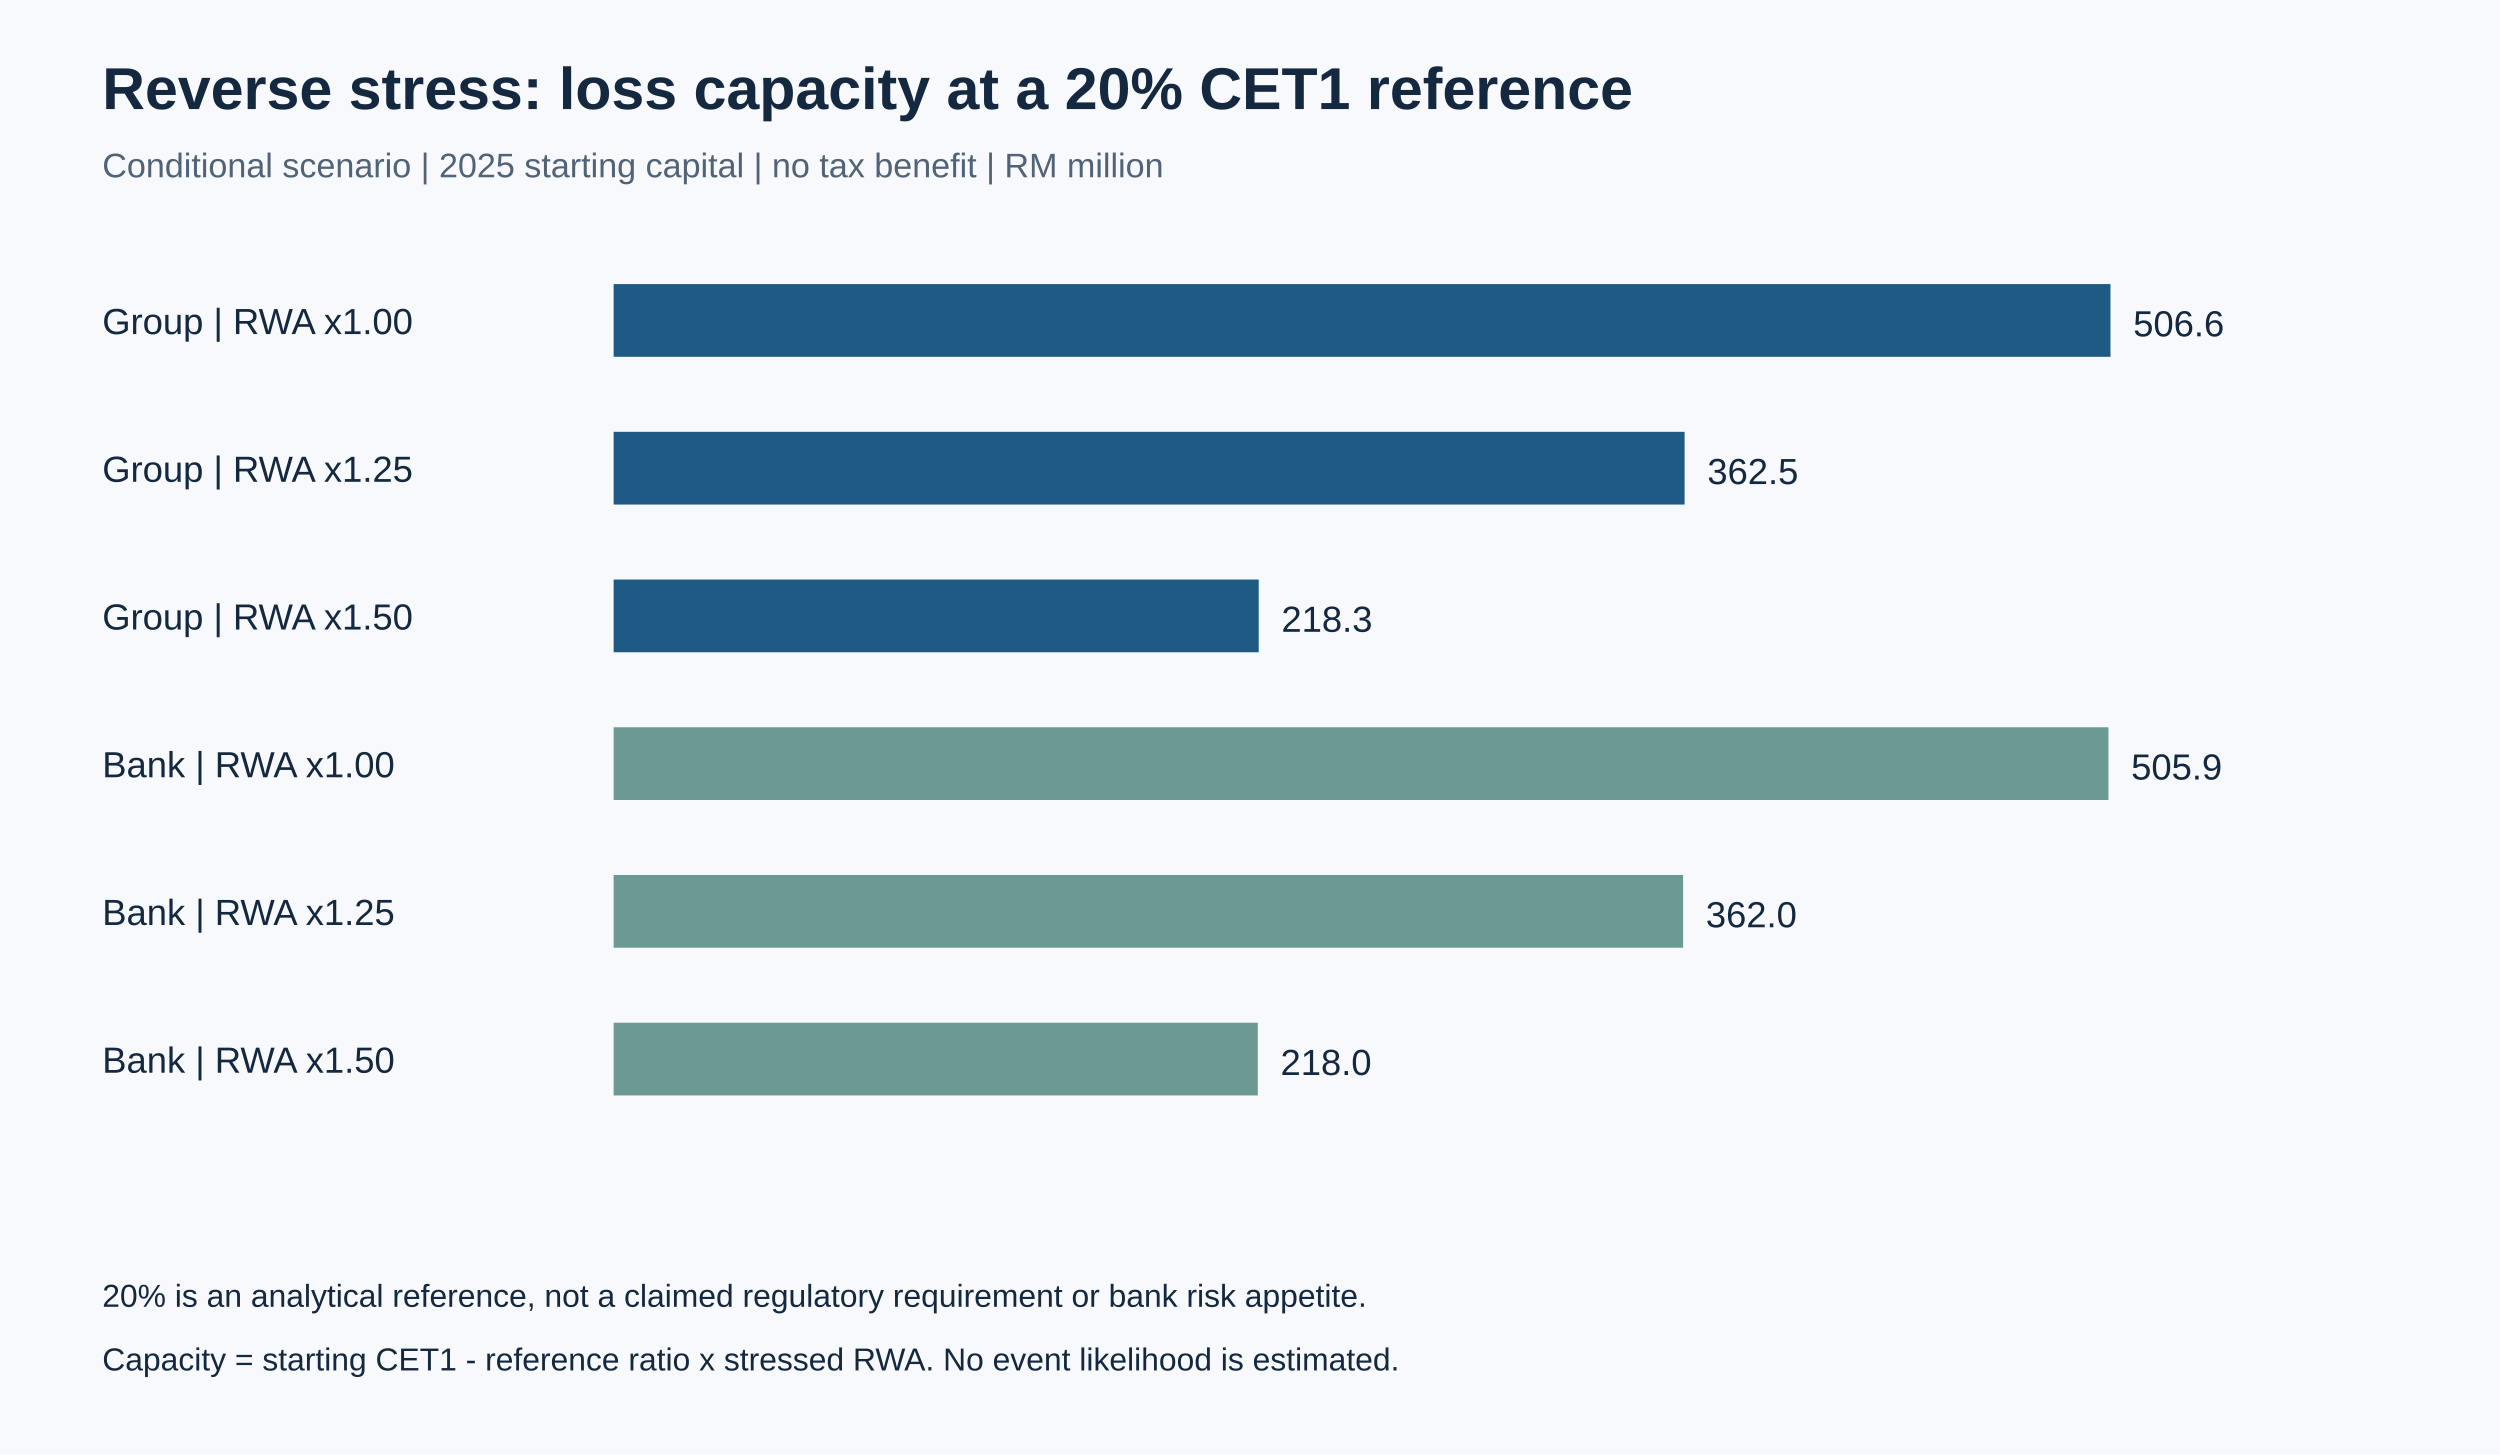
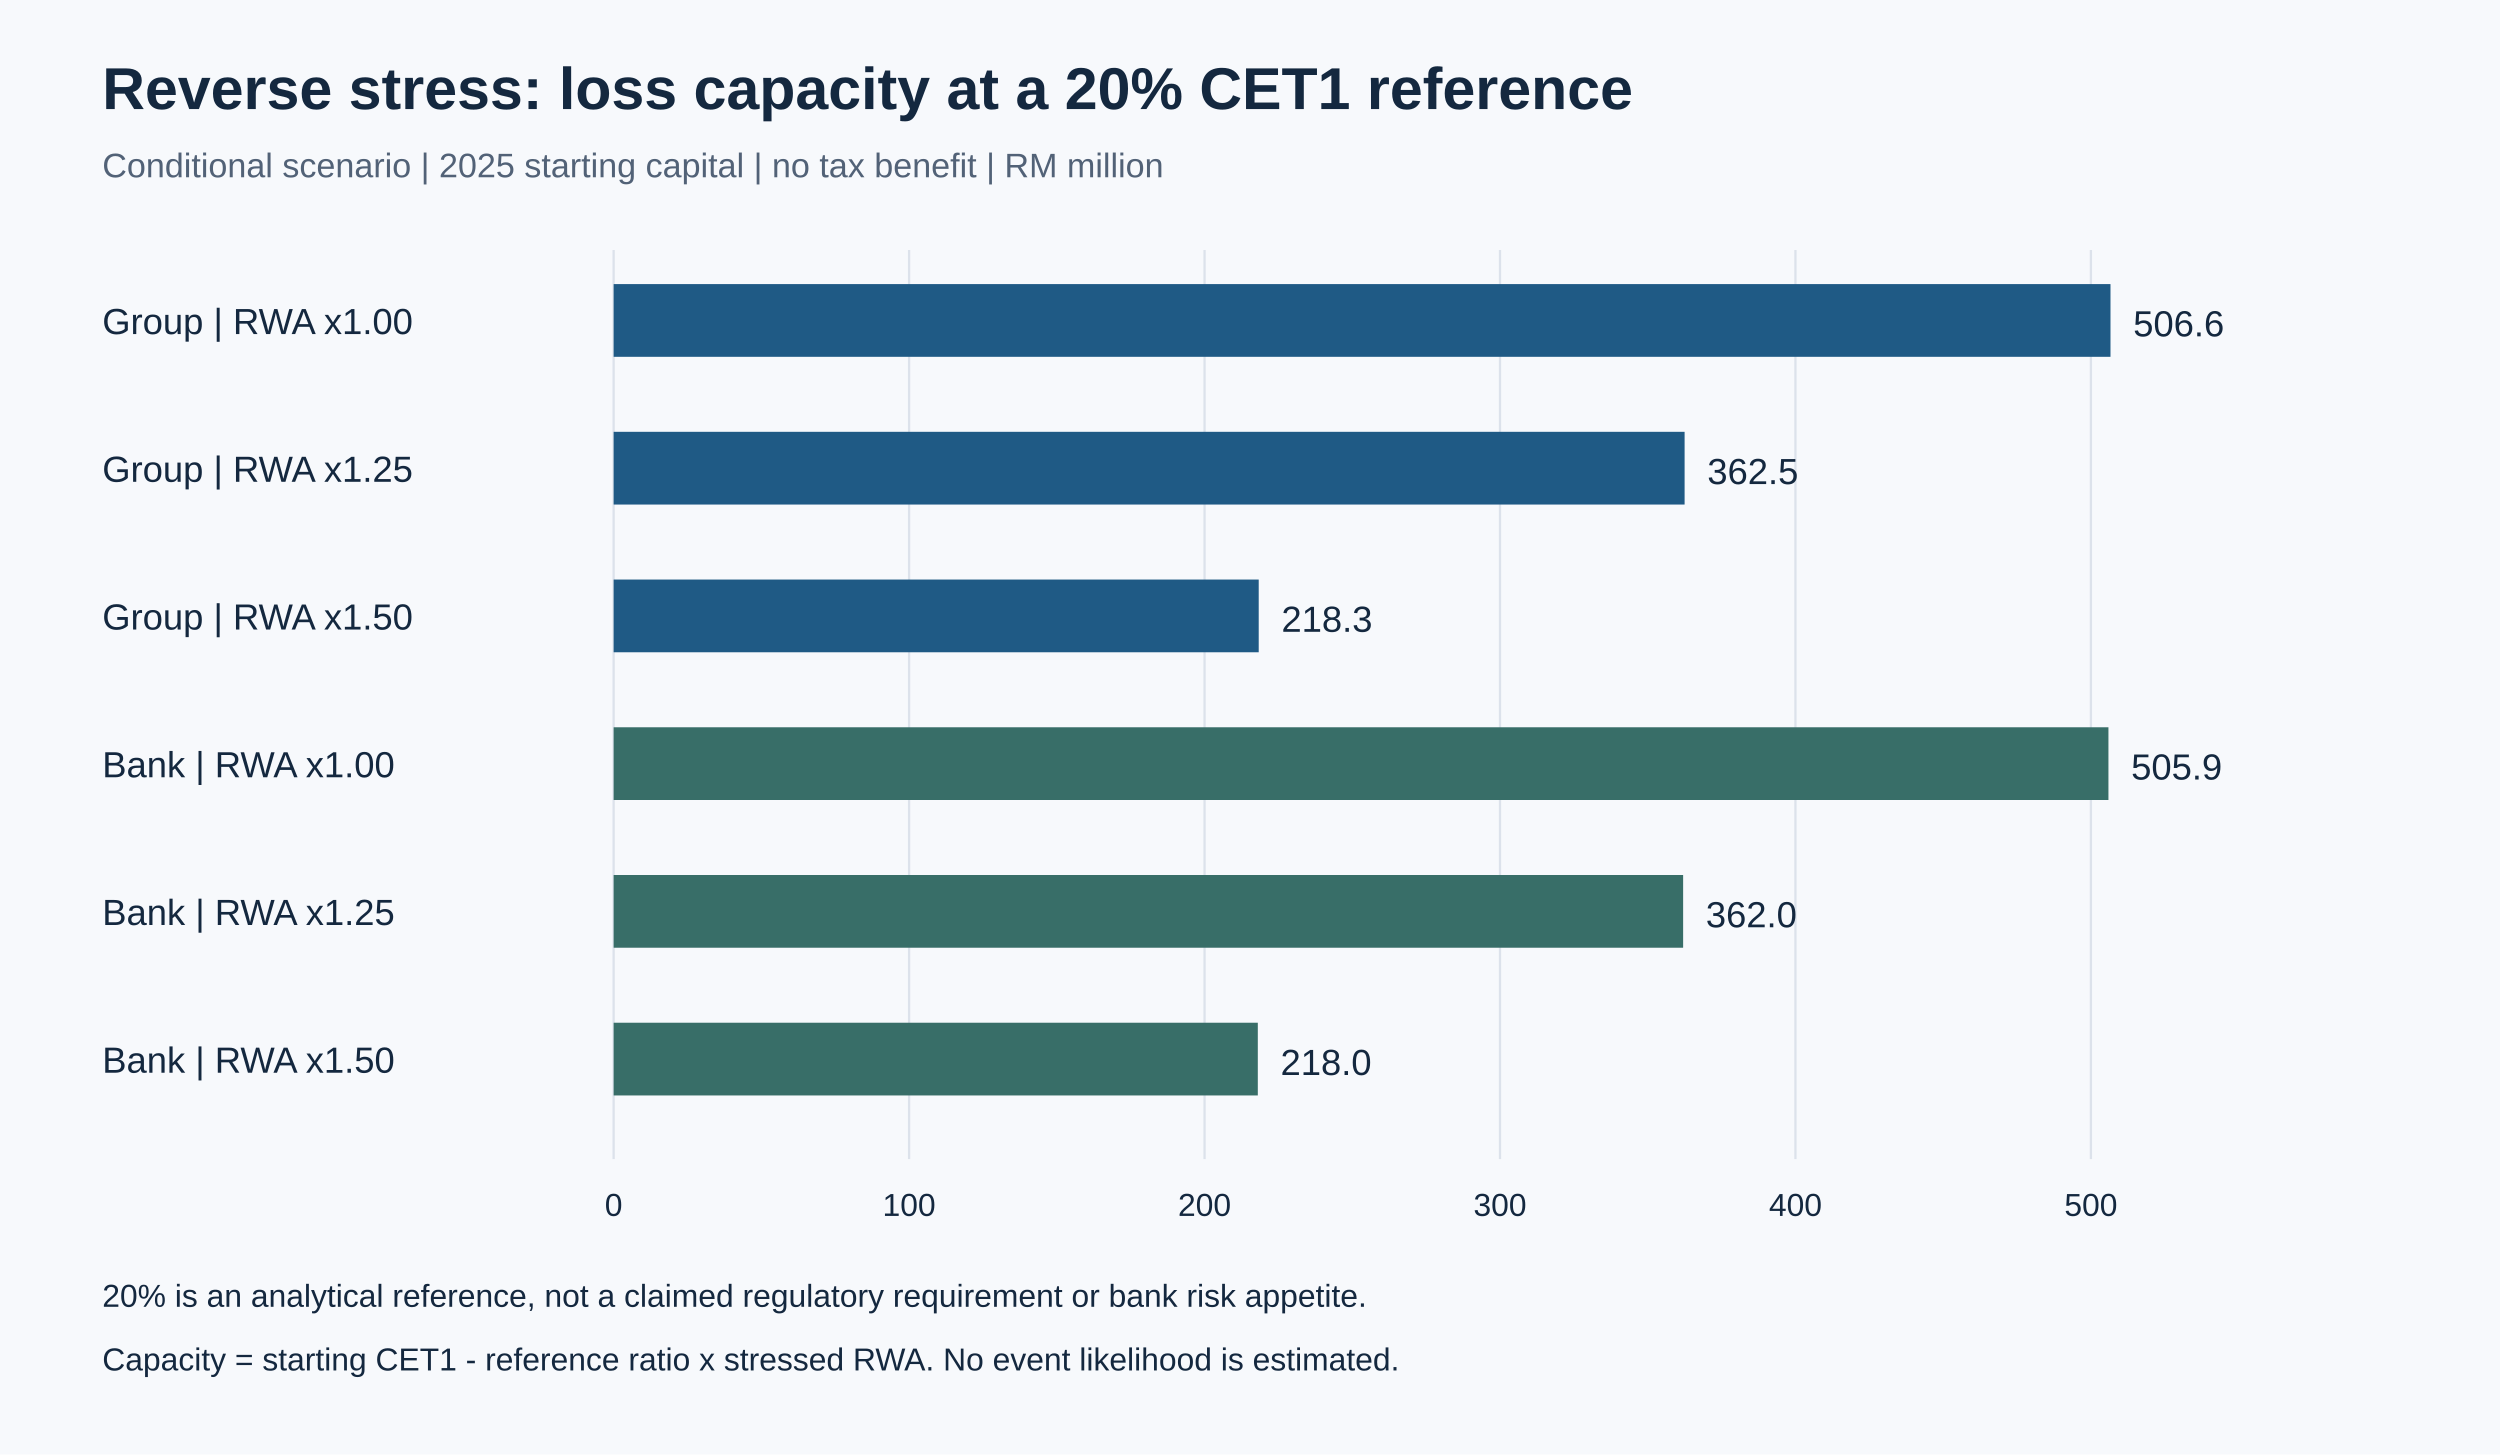
- <svg xmlns="http://www.w3.org/2000/svg" width="1100" height="640" viewBox="0 0 1100 640" role="img">
+ <svg xmlns="http://www.w3.org/2000/svg" width="1100" height="640" viewBox="0 0 1100 640" role="img" aria-labelledby="title description">
  <rect width="100%" height="100%" fill="#f7f9fc" />
  <style>text{font-family:Arial,sans-serif;fill:#14283f} .title{font-size:26px;font-weight:bold} .sub{font-size:15px;fill:#526277} .label{font-size:16px} .small{font-size:14px}</style>
  <text x="45" y="48" class="title">Reverse stress: loss capacity at a 20% CET1 reference</text>
  <text x="45" y="78" class="sub">Conditional scenario | 2025 starting capital | no tax benefit | RM million</text>
+   <path d="M270.0 110V510" stroke="#dce2eb" />
+   <text x="270.0" y="535" text-anchor="middle" class="small">0</text>
+   <path d="M400.0 110V510" stroke="#dce2eb" />
+   <text x="400.0" y="535" text-anchor="middle" class="small">100</text>
+   <path d="M530.0 110V510" stroke="#dce2eb" />
+   <text x="530.0" y="535" text-anchor="middle" class="small">200</text>
+   <path d="M660.0 110V510" stroke="#dce2eb" />
+   <text x="660.0" y="535" text-anchor="middle" class="small">300</text>
+   <path d="M790.0 110V510" stroke="#dce2eb" />
+   <text x="790.0" y="535" text-anchor="middle" class="small">400</text>
+   <path d="M920.0 110V510" stroke="#dce2eb" />
+   <text x="920.0" y="535" text-anchor="middle" class="small">500</text>
  <text x="45" y="147" class="label">Group | RWA x1.00</text>
  <rect x="270" y="125" width="658.615" height="32" fill="#1f5a85" />
  <text x="938.615" y="148" class="label">506.6</text>
  <text x="45" y="212" class="label">Group | RWA x1.25</text>
  <rect x="270" y="190" width="471.224" height="32" fill="#1f5a85" />
  <text x="751.224" y="213" class="label">362.5</text>
  <text x="45" y="277" class="label">Group | RWA x1.50</text>
  <rect x="270" y="255" width="283.833" height="32" fill="#1f5a85" />
  <text x="563.833" y="278" class="label">218.3</text>
  <text x="45" y="342" class="label">Bank | RWA x1.00</text>
-   <rect x="270" y="320" width="657.715" height="32" fill="#6b9a94" />
+   <rect x="270" y="320" width="657.715" height="32" fill="#386e68" />
  <text x="937.715" y="343" class="label">505.9</text>
  <text x="45" y="407" class="label">Bank | RWA x1.25</text>
-   <rect x="270" y="385" width="470.576" height="32" fill="#6b9a94" />
+   <rect x="270" y="385" width="470.576" height="32" fill="#386e68" />
  <text x="750.576" y="408" class="label">362.0</text>
  <text x="45" y="472" class="label">Bank | RWA x1.50</text>
-   <rect x="270" y="450" width="283.437" height="32" fill="#6b9a94" />
+   <rect x="270" y="450" width="283.437" height="32" fill="#386e68" />
  <text x="563.437" y="473" class="label">218.0</text>
  <text x="45" y="575" class="small">20% is an analytical reference, not a claimed regulatory requirement or bank risk appetite.</text>
  <text x="45" y="603" class="small">Capacity = starting CET1 - reference ratio x stressed RWA. No event likelihood is estimated.</text>
</svg>
